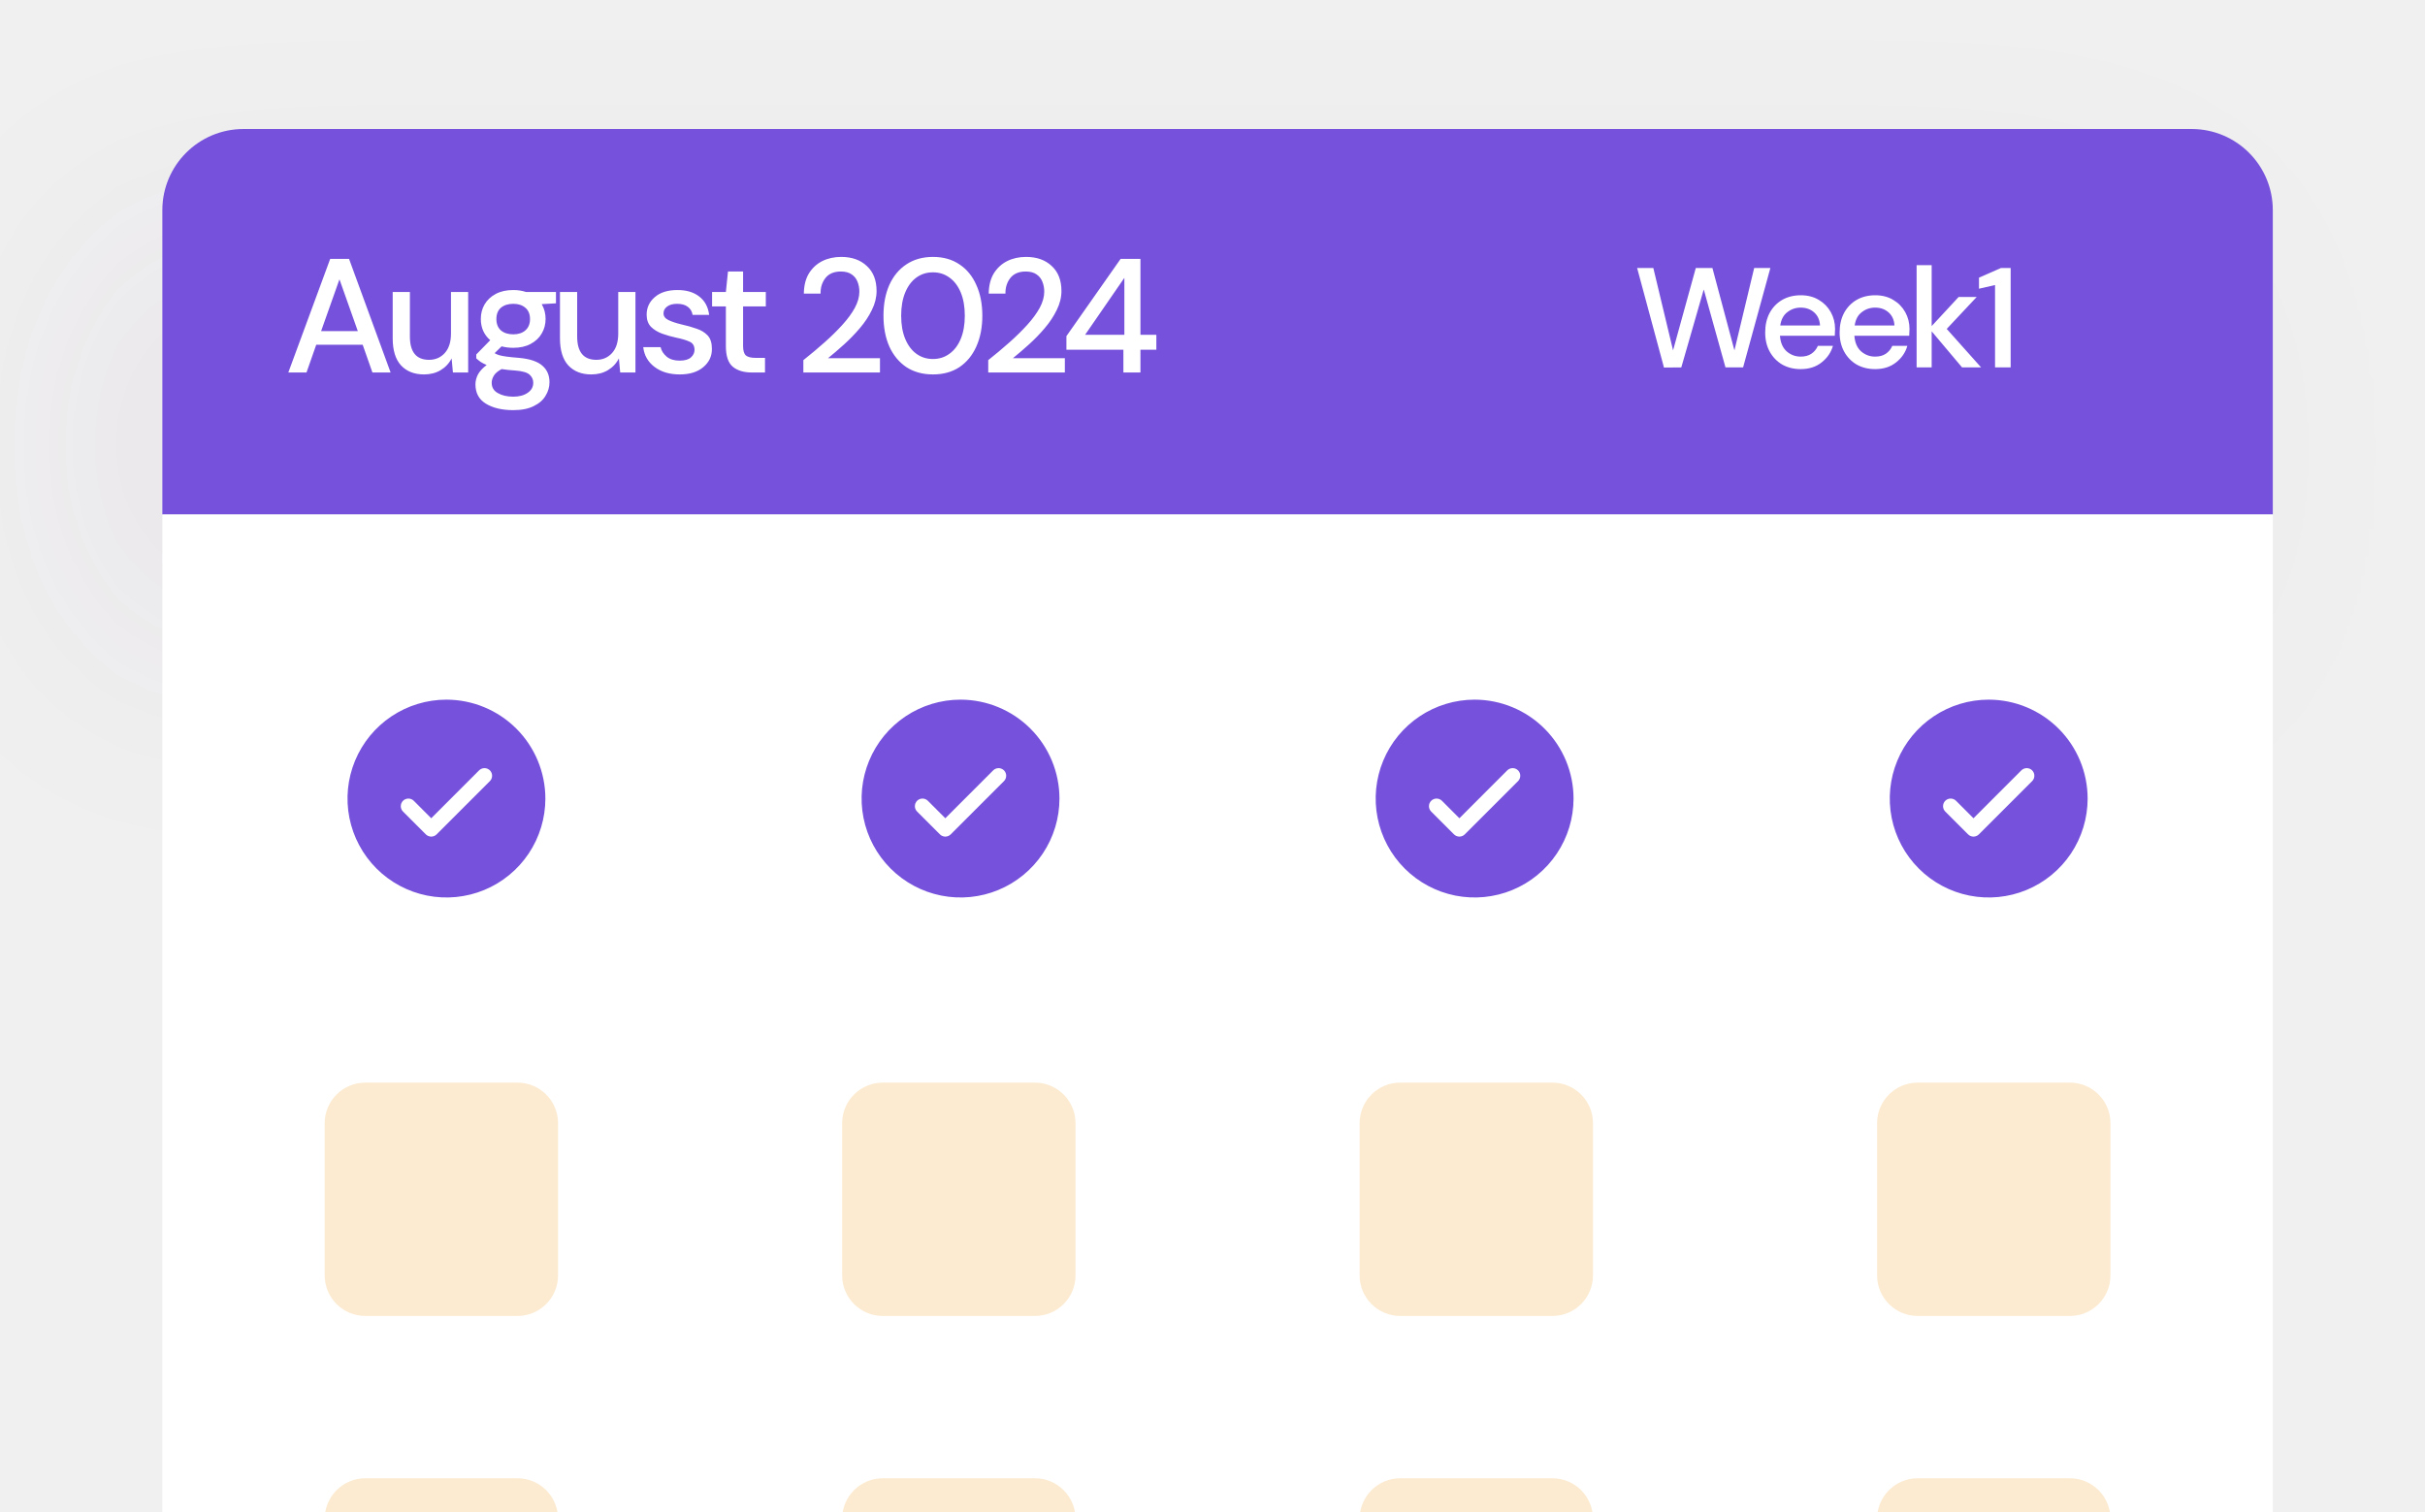
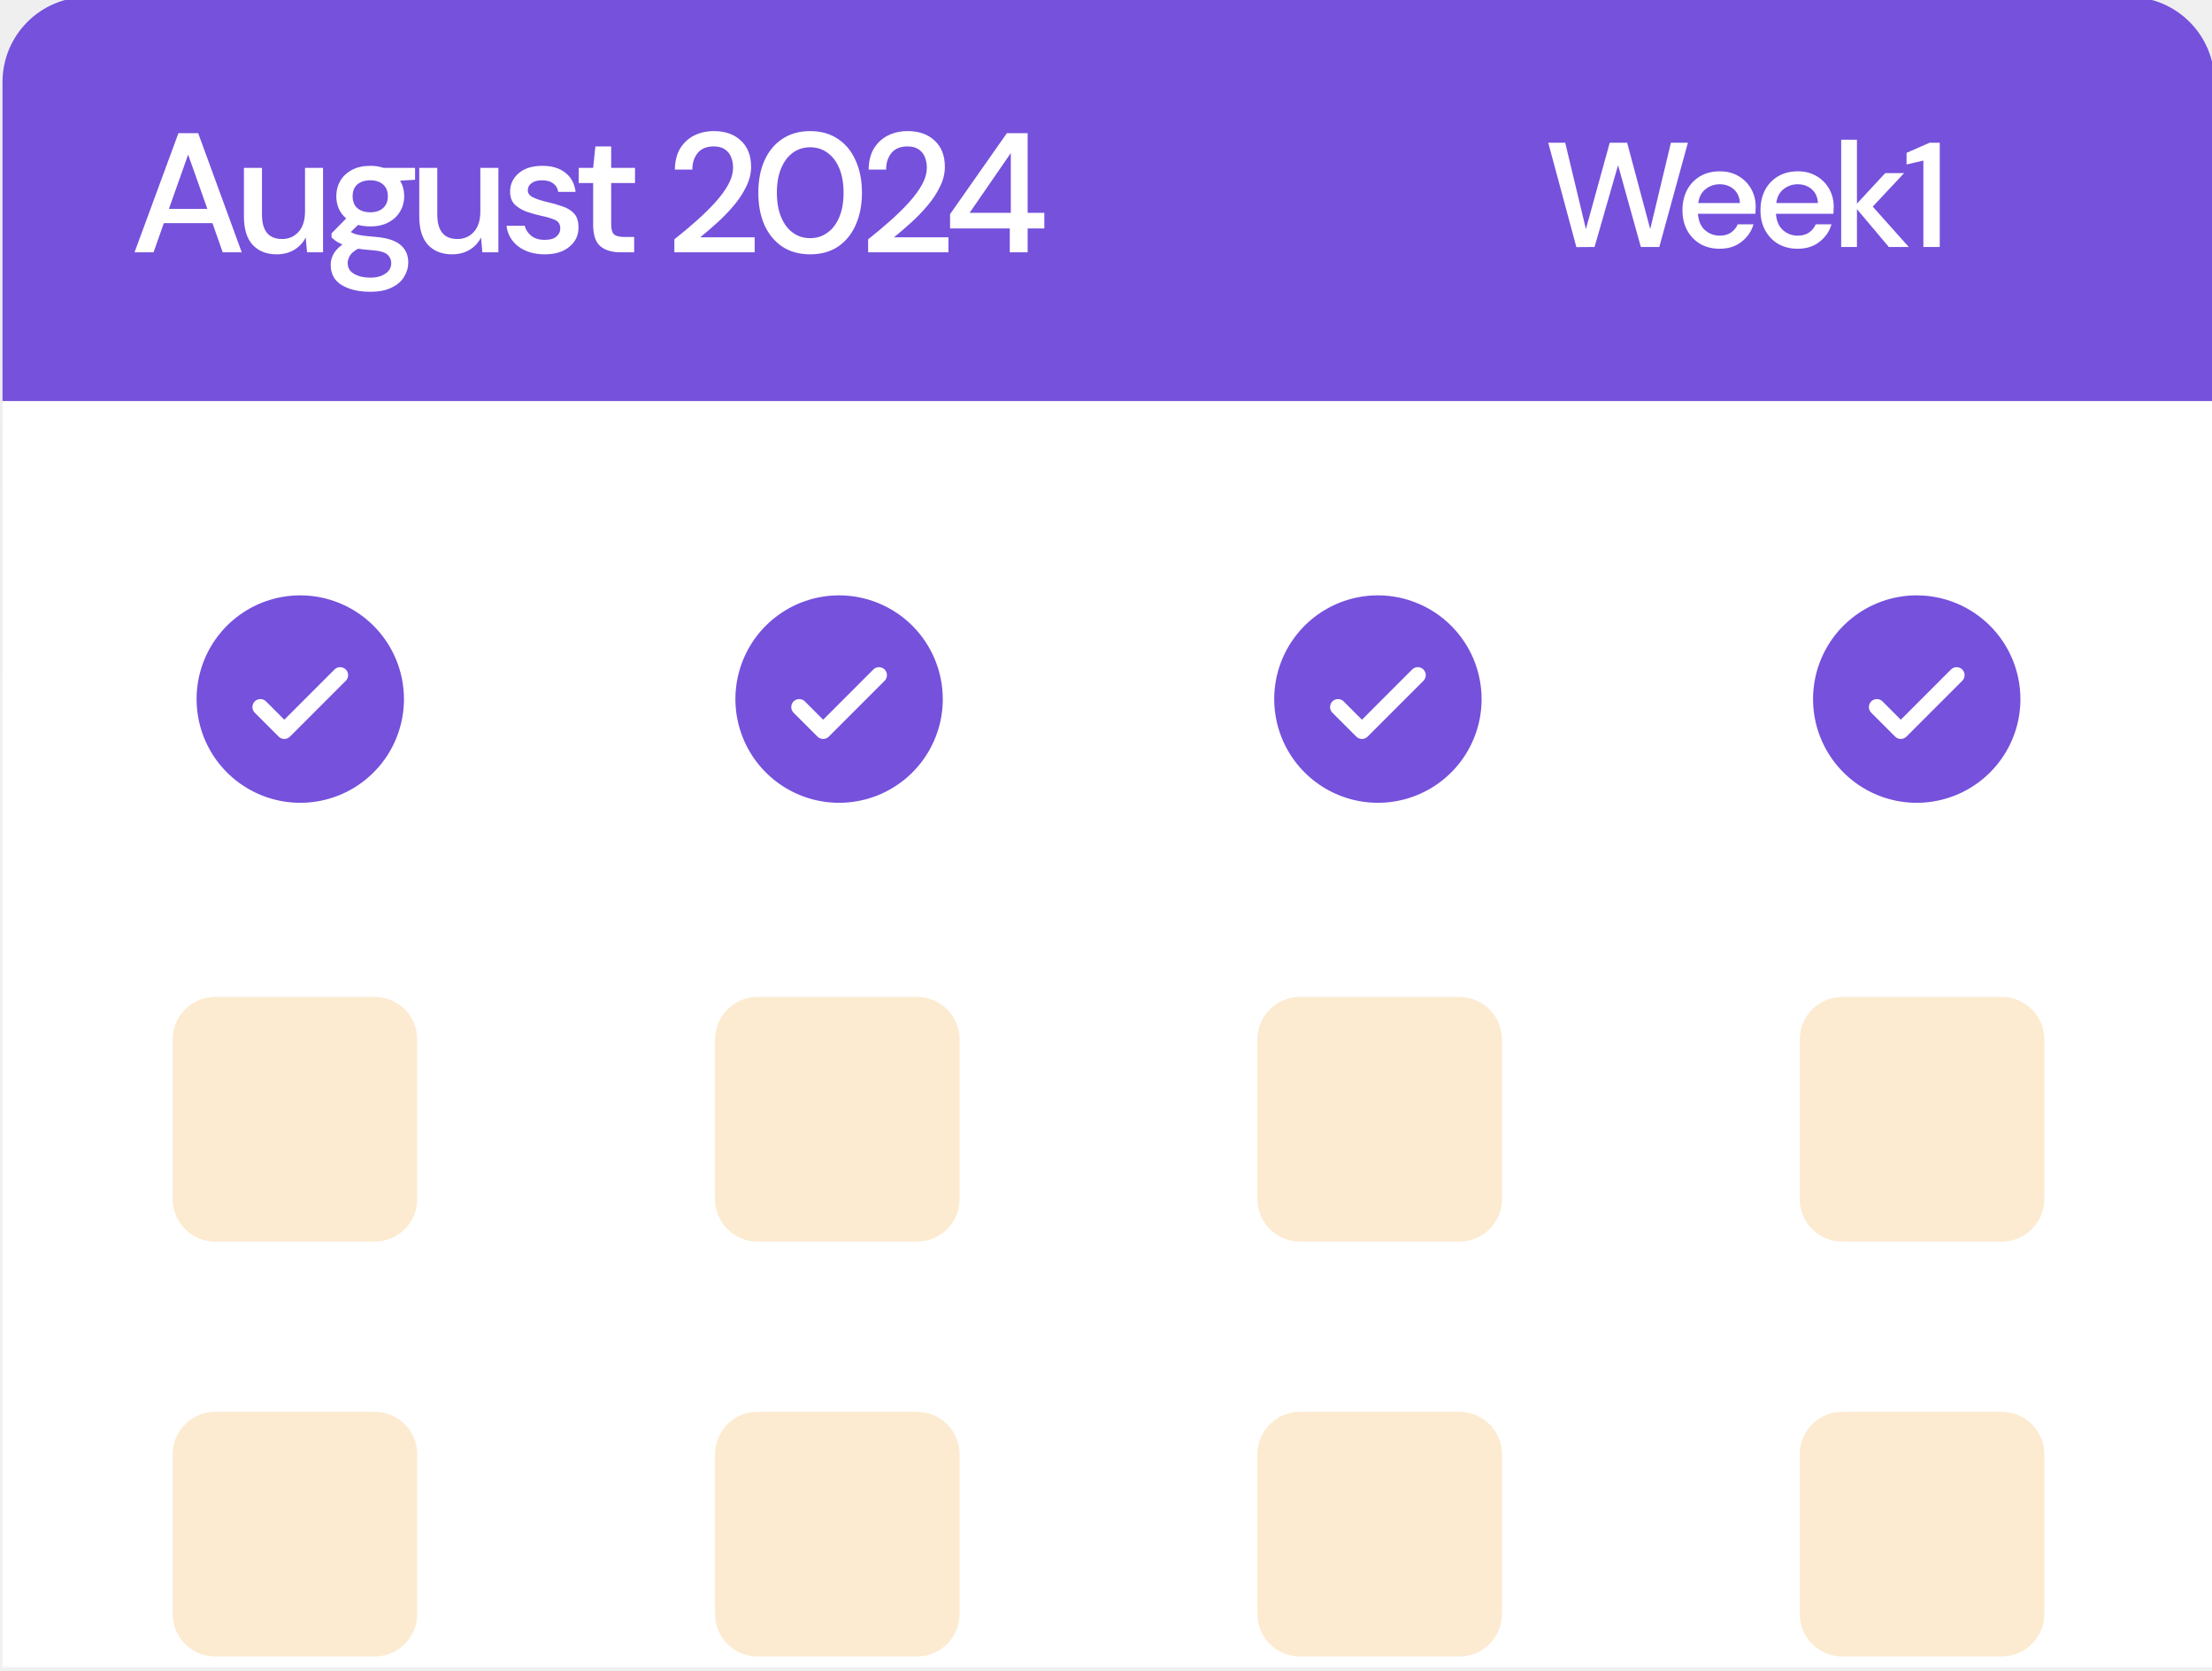
- <svg xmlns="http://www.w3.org/2000/svg" width="239" height="149" viewBox="0 0 239 149" fill="none">
-   <g filter="url(#filter0_d_2051_34)">
-     <path d="M16 20.716C16 16.298 19.582 12.716 24 12.716H216C220.418 12.716 224 16.298 224 20.716V50.716H16V20.716Z" fill="#7551DC" />
-     <path d="M28.416 36.716L32.544 25.516H34.4L38.496 36.716H36.704L35.744 33.98H31.168L30.208 36.716H28.416ZM31.648 32.636H35.264L33.456 27.532L31.648 32.636ZM41.79 36.908C40.83 36.908 40.073 36.609 39.518 36.012C38.974 35.415 38.702 34.524 38.702 33.34V28.78H40.398V33.164C40.398 34.7 41.027 35.468 42.286 35.468C42.915 35.468 43.433 35.244 43.838 34.796C44.243 34.348 44.446 33.708 44.446 32.876V28.78H46.142V36.716H44.638L44.51 35.324C44.265 35.815 43.902 36.204 43.422 36.492C42.953 36.769 42.409 36.908 41.79 36.908ZM50.587 34.284C50.172 34.284 49.788 34.236 49.435 34.14L48.748 34.812C48.865 34.887 49.009 34.951 49.179 35.004C49.35 35.057 49.59 35.105 49.9 35.148C50.209 35.191 50.63 35.233 51.163 35.276C52.219 35.372 52.982 35.628 53.452 36.044C53.921 36.449 54.156 36.993 54.156 37.676C54.156 38.145 54.028 38.588 53.772 39.004C53.526 39.431 53.137 39.772 52.603 40.028C52.081 40.295 51.409 40.428 50.587 40.428C49.478 40.428 48.577 40.215 47.883 39.788C47.201 39.372 46.859 38.737 46.859 37.884C46.859 37.553 46.945 37.223 47.115 36.892C47.297 36.572 47.58 36.268 47.964 35.98C47.739 35.884 47.542 35.783 47.371 35.676C47.212 35.559 47.068 35.441 46.94 35.324V34.94L48.316 33.532C47.697 32.999 47.388 32.3 47.388 31.436C47.388 30.913 47.51 30.439 47.755 30.012C48.011 29.575 48.38 29.228 48.859 28.972C49.34 28.716 49.916 28.588 50.587 28.588C51.035 28.588 51.452 28.652 51.836 28.78H54.795V29.9L53.388 29.98C53.644 30.417 53.772 30.903 53.772 31.436C53.772 31.969 53.644 32.449 53.388 32.876C53.142 33.303 52.779 33.644 52.3 33.9C51.83 34.156 51.26 34.284 50.587 34.284ZM50.587 32.956C51.078 32.956 51.473 32.828 51.772 32.572C52.081 32.305 52.236 31.932 52.236 31.452C52.236 30.961 52.081 30.588 51.772 30.332C51.473 30.076 51.078 29.948 50.587 29.948C50.086 29.948 49.681 30.076 49.371 30.332C49.073 30.588 48.923 30.961 48.923 31.452C48.923 31.932 49.073 32.305 49.371 32.572C49.681 32.828 50.086 32.956 50.587 32.956ZM48.459 37.724C48.459 38.183 48.662 38.524 49.068 38.748C49.473 38.983 49.98 39.1 50.587 39.1C51.174 39.1 51.649 38.972 52.011 38.716C52.374 38.471 52.556 38.14 52.556 37.724C52.556 37.415 52.433 37.148 52.188 36.924C51.942 36.711 51.478 36.577 50.795 36.524C50.283 36.492 49.83 36.444 49.435 36.38C49.062 36.583 48.806 36.801 48.667 37.036C48.529 37.271 48.459 37.5 48.459 37.724ZM58.276 36.908C57.316 36.908 56.559 36.609 56.004 36.012C55.46 35.415 55.188 34.524 55.188 33.34V28.78H56.884V33.164C56.884 34.7 57.514 35.468 58.772 35.468C59.402 35.468 59.919 35.244 60.324 34.796C60.73 34.348 60.932 33.708 60.932 32.876V28.78H62.628V36.716H61.124L60.996 35.324C60.751 35.815 60.388 36.204 59.908 36.492C59.439 36.769 58.895 36.908 58.276 36.908ZM66.994 36.908C65.991 36.908 65.164 36.663 64.514 36.172C63.863 35.681 63.49 35.031 63.394 34.22H65.106C65.191 34.583 65.394 34.897 65.714 35.164C66.034 35.42 66.455 35.548 66.978 35.548C67.49 35.548 67.863 35.441 68.098 35.228C68.332 35.015 68.45 34.769 68.45 34.492C68.45 34.087 68.284 33.815 67.954 33.676C67.634 33.527 67.186 33.393 66.61 33.276C66.162 33.18 65.714 33.052 65.266 32.892C64.828 32.732 64.46 32.508 64.162 32.22C63.874 31.921 63.73 31.521 63.73 31.02C63.73 30.327 63.996 29.751 64.53 29.292C65.063 28.823 65.81 28.588 66.77 28.588C67.655 28.588 68.37 28.801 68.914 29.228C69.468 29.655 69.794 30.257 69.89 31.036H68.258C68.204 30.695 68.044 30.428 67.778 30.236C67.522 30.044 67.175 29.948 66.738 29.948C66.311 29.948 65.98 30.039 65.746 30.22C65.511 30.391 65.394 30.615 65.394 30.892C65.394 31.169 65.554 31.388 65.874 31.548C66.204 31.708 66.636 31.852 67.17 31.98C67.703 32.097 68.194 32.236 68.642 32.396C69.1 32.545 69.468 32.769 69.746 33.068C70.023 33.367 70.162 33.804 70.162 34.38C70.172 35.105 69.89 35.708 69.314 36.188C68.748 36.668 67.975 36.908 66.994 36.908ZM74.084 36.716C73.306 36.716 72.687 36.529 72.228 36.156C71.77 35.772 71.54 35.095 71.54 34.124V30.204H70.18V28.78H71.54L71.748 26.764H73.236V28.78H75.476V30.204H73.236V34.124C73.236 34.561 73.327 34.865 73.508 35.036C73.7 35.196 74.026 35.276 74.484 35.276H75.396V36.716H74.084ZM79.176 36.716V35.5C79.902 34.924 80.595 34.343 81.256 33.756C81.918 33.169 82.504 32.593 83.016 32.028C83.539 31.452 83.95 30.892 84.248 30.348C84.547 29.793 84.696 29.26 84.696 28.748C84.696 28.407 84.638 28.087 84.52 27.788C84.403 27.479 84.211 27.233 83.944 27.052C83.678 26.86 83.32 26.764 82.872 26.764C82.2 26.764 81.694 26.977 81.352 27.404C81.022 27.831 80.862 28.343 80.872 28.94H79.224C79.235 28.151 79.4 27.489 79.72 26.956C80.051 26.423 80.488 26.017 81.032 25.74C81.587 25.463 82.211 25.324 82.904 25.324C83.96 25.324 84.803 25.623 85.432 26.22C86.072 26.807 86.392 27.628 86.392 28.684C86.392 29.313 86.238 29.937 85.928 30.556C85.63 31.175 85.235 31.772 84.744 32.348C84.264 32.913 83.747 33.447 83.192 33.948C82.638 34.449 82.11 34.903 81.608 35.308H86.728V36.716H79.176ZM91.952 36.908C90.938 36.908 90.064 36.668 89.328 36.188C88.602 35.697 88.042 35.02 87.648 34.156C87.264 33.281 87.072 32.268 87.072 31.116C87.072 29.964 87.264 28.956 87.648 28.092C88.042 27.217 88.602 26.54 89.328 26.06C90.064 25.569 90.938 25.324 91.952 25.324C92.965 25.324 93.834 25.569 94.56 26.06C95.285 26.54 95.84 27.217 96.224 28.092C96.618 28.956 96.816 29.964 96.816 31.116C96.816 32.268 96.618 33.281 96.224 34.156C95.84 35.02 95.285 35.697 94.56 36.188C93.834 36.668 92.965 36.908 91.952 36.908ZM91.952 35.388C92.56 35.388 93.098 35.217 93.568 34.876C94.048 34.535 94.421 34.044 94.688 33.404C94.954 32.764 95.088 32.001 95.088 31.116C95.088 30.231 94.954 29.468 94.688 28.828C94.421 28.188 94.048 27.697 93.568 27.356C93.098 27.015 92.56 26.844 91.952 26.844C91.333 26.844 90.789 27.015 90.32 27.356C89.85 27.697 89.482 28.188 89.216 28.828C88.949 29.468 88.816 30.231 88.816 31.116C88.816 32.001 88.949 32.764 89.216 33.404C89.482 34.044 89.85 34.535 90.32 34.876C90.789 35.217 91.333 35.388 91.952 35.388ZM97.397 36.716V35.5C98.122 34.924 98.816 34.343 99.477 33.756C100.138 33.169 100.725 32.593 101.237 32.028C101.76 31.452 102.17 30.892 102.469 30.348C102.768 29.793 102.917 29.26 102.917 28.748C102.917 28.407 102.858 28.087 102.741 27.788C102.624 27.479 102.432 27.233 102.165 27.052C101.898 26.86 101.541 26.764 101.093 26.764C100.421 26.764 99.914 26.977 99.573 27.404C99.242 27.831 99.082 28.343 99.093 28.94H97.445C97.456 28.151 97.621 27.489 97.941 26.956C98.272 26.423 98.709 26.017 99.253 25.74C99.808 25.463 100.432 25.324 101.125 25.324C102.181 25.324 103.024 25.623 103.653 26.22C104.293 26.807 104.613 27.628 104.613 28.684C104.613 29.313 104.458 29.937 104.149 30.556C103.85 31.175 103.456 31.772 102.965 32.348C102.485 32.913 101.968 33.447 101.413 33.948C100.858 34.449 100.33 34.903 99.829 35.308H104.949V36.716H97.397ZM110.718 36.716V34.476H105.102V33.132L110.446 25.516H112.398V33.004H113.966V34.476H112.398V36.716H110.718ZM106.942 33.004H110.814V27.388L106.942 33.004Z" fill="white" />
-     <path d="M163.996 36.23L161.35 26.416H162.946L164.892 34.536L167.132 26.416H168.77L170.94 34.536L172.886 26.416H174.482L171.794 36.216H170.058L167.916 28.53L165.704 36.216L163.996 36.23ZM177.471 36.384C176.79 36.384 176.183 36.235 175.651 35.936C175.128 35.628 174.718 35.203 174.419 34.662C174.12 34.121 173.971 33.491 173.971 32.772C173.971 32.044 174.116 31.405 174.405 30.854C174.704 30.303 175.114 29.874 175.637 29.566C176.169 29.258 176.785 29.104 177.485 29.104C178.166 29.104 178.759 29.258 179.263 29.566C179.767 29.865 180.159 30.266 180.439 30.77C180.719 31.274 180.859 31.829 180.859 32.436C180.859 32.529 180.854 32.632 180.845 32.744C180.845 32.847 180.84 32.963 180.831 33.094H175.427C175.474 33.766 175.693 34.279 176.085 34.634C176.486 34.979 176.948 35.152 177.471 35.152C177.891 35.152 178.241 35.059 178.521 34.872C178.81 34.676 179.025 34.415 179.165 34.088H180.649C180.462 34.741 180.089 35.287 179.529 35.726C178.978 36.165 178.292 36.384 177.471 36.384ZM177.471 30.322C176.976 30.322 176.538 30.471 176.155 30.77C175.772 31.059 175.539 31.498 175.455 32.086H179.375C179.347 31.545 179.156 31.115 178.801 30.798C178.446 30.481 178.003 30.322 177.471 30.322ZM184.807 36.384C184.125 36.384 183.519 36.235 182.987 35.936C182.464 35.628 182.053 35.203 181.755 34.662C181.456 34.121 181.307 33.491 181.307 32.772C181.307 32.044 181.451 31.405 181.741 30.854C182.039 30.303 182.45 29.874 182.973 29.566C183.505 29.258 184.121 29.104 184.821 29.104C185.502 29.104 186.095 29.258 186.599 29.566C187.103 29.865 187.495 30.266 187.775 30.77C188.055 31.274 188.195 31.829 188.195 32.436C188.195 32.529 188.19 32.632 188.181 32.744C188.181 32.847 188.176 32.963 188.167 33.094H182.763C182.809 33.766 183.029 34.279 183.421 34.634C183.822 34.979 184.284 35.152 184.807 35.152C185.227 35.152 185.577 35.059 185.857 34.872C186.146 34.676 186.361 34.415 186.501 34.088H187.985C187.798 34.741 187.425 35.287 186.865 35.726C186.314 36.165 185.628 36.384 184.807 36.384ZM184.807 30.322C184.312 30.322 183.873 30.471 183.491 30.77C183.108 31.059 182.875 31.498 182.791 32.086H186.711C186.683 31.545 186.491 31.115 186.137 30.798C185.782 30.481 185.339 30.322 184.807 30.322ZM188.895 36.216V26.136H190.379V32.142L193.039 29.272H194.817L191.863 32.422L195.251 36.216H193.375L190.379 32.66V36.216H188.895ZM196.624 36.216V28.096L195.042 28.46V27.368L197.212 26.416H198.164V36.216H196.624Z" fill="white" />
+ <svg xmlns="http://www.w3.org/2000/svg" width="208" height="157" viewBox="0 0 208 157" fill="none">
+   <g clip-path="url(#clip0_2063_54)">
+     <g filter="url(#filter0_d_2063_54)">
+       <path d="M0.235 7.716C0.235 3.298 3.817 -0.284 8.235 -0.284H200.235C204.653 -0.284 208.235 3.298 208.235 7.716V37.716H0.235V7.716Z" fill="#7551DC" />
+       <path d="M12.651 23.716L16.779 12.516H18.635L22.731 23.716H20.939L19.979 20.98H15.403L14.443 23.716H12.651ZM15.883 19.636H19.499L17.691 14.532L15.883 19.636ZM26.025 23.908C25.065 23.908 24.308 23.609 23.753 23.012C23.209 22.415 22.937 21.524 22.937 20.34V15.78H24.633V20.164C24.633 21.7 25.263 22.468 26.521 22.468C27.151 22.468 27.668 22.244 28.073 21.796C28.479 21.348 28.681 20.708 28.681 19.876V15.78H30.377V23.716H28.873L28.745 22.324C28.5 22.815 28.137 23.204 27.657 23.492C27.188 23.769 26.644 23.908 26.025 23.908ZM34.823 21.284C34.407 21.284 34.023 21.236 33.671 21.14L32.983 21.812C33.1 21.887 33.244 21.951 33.415 22.004C33.586 22.057 33.826 22.105 34.135 22.148C34.444 22.191 34.866 22.233 35.399 22.276C36.455 22.372 37.218 22.628 37.687 23.044C38.156 23.449 38.391 23.993 38.391 24.676C38.391 25.145 38.263 25.588 38.007 26.004C37.762 26.431 37.372 26.772 36.839 27.028C36.316 27.295 35.644 27.428 34.823 27.428C33.714 27.428 32.812 27.215 32.119 26.788C31.436 26.372 31.095 25.737 31.095 24.884C31.095 24.553 31.18 24.223 31.351 23.892C31.532 23.572 31.815 23.268 32.199 22.98C31.975 22.884 31.778 22.783 31.607 22.676C31.447 22.559 31.303 22.441 31.175 22.324V21.94L32.551 20.532C31.932 19.999 31.623 19.3 31.623 18.436C31.623 17.913 31.746 17.439 31.991 17.012C32.247 16.575 32.615 16.228 33.095 15.972C33.575 15.716 34.151 15.588 34.823 15.588C35.271 15.588 35.687 15.652 36.071 15.78H39.031V16.9L37.623 16.98C37.879 17.417 38.007 17.903 38.007 18.436C38.007 18.969 37.879 19.449 37.623 19.876C37.378 20.303 37.015 20.644 36.535 20.9C36.066 21.156 35.495 21.284 34.823 21.284ZM34.823 19.956C35.314 19.956 35.708 19.828 36.007 19.572C36.316 19.305 36.471 18.932 36.471 18.452C36.471 17.961 36.316 17.588 36.007 17.332C35.708 17.076 35.314 16.948 34.823 16.948C34.322 16.948 33.916 17.076 33.607 17.332C33.308 17.588 33.159 17.961 33.159 18.452C33.159 18.932 33.308 19.305 33.607 19.572C33.916 19.828 34.322 19.956 34.823 19.956ZM32.695 24.724C32.695 25.183 32.898 25.524 33.303 25.748C33.708 25.983 34.215 26.1 34.823 26.1C35.41 26.1 35.884 25.972 36.247 25.716C36.61 25.471 36.791 25.14 36.791 24.724C36.791 24.415 36.668 24.148 36.423 23.924C36.178 23.711 35.714 23.577 35.031 23.524C34.519 23.492 34.066 23.444 33.671 23.38C33.298 23.583 33.042 23.801 32.903 24.036C32.764 24.271 32.695 24.5 32.695 24.724ZM42.512 23.908C41.552 23.908 40.794 23.609 40.24 23.012C39.696 22.415 39.424 21.524 39.424 20.34V15.78H41.12V20.164C41.12 21.7 41.749 22.468 43.008 22.468C43.637 22.468 44.154 22.244 44.56 21.796C44.965 21.348 45.168 20.708 45.168 19.876V15.78H46.864V23.716H45.36L45.232 22.324C44.986 22.815 44.624 23.204 44.144 23.492C43.674 23.769 43.13 23.908 42.512 23.908ZM51.229 23.908C50.227 23.908 49.4 23.663 48.749 23.172C48.099 22.681 47.725 22.031 47.629 21.22H49.341C49.426 21.583 49.629 21.897 49.949 22.164C50.269 22.42 50.691 22.548 51.213 22.548C51.725 22.548 52.099 22.441 52.333 22.228C52.568 22.015 52.685 21.769 52.685 21.492C52.685 21.087 52.52 20.815 52.189 20.676C51.869 20.527 51.421 20.393 50.845 20.276C50.397 20.18 49.949 20.052 49.501 19.892C49.064 19.732 48.696 19.508 48.397 19.22C48.109 18.921 47.965 18.521 47.965 18.02C47.965 17.327 48.232 16.751 48.765 16.292C49.298 15.823 50.045 15.588 51.005 15.588C51.891 15.588 52.605 15.801 53.149 16.228C53.704 16.655 54.029 17.257 54.125 18.036H52.493C52.44 17.695 52.28 17.428 52.013 17.236C51.757 17.044 51.41 16.948 50.973 16.948C50.547 16.948 50.216 17.039 49.981 17.22C49.746 17.391 49.629 17.615 49.629 17.892C49.629 18.169 49.789 18.388 50.109 18.548C50.44 18.708 50.872 18.852 51.405 18.98C51.938 19.097 52.429 19.236 52.877 19.396C53.336 19.545 53.704 19.769 53.981 20.068C54.258 20.367 54.397 20.804 54.397 21.38C54.408 22.105 54.125 22.708 53.549 23.188C52.984 23.668 52.211 23.908 51.229 23.908ZM58.32 23.716C57.541 23.716 56.922 23.529 56.464 23.156C56.005 22.772 55.776 22.095 55.776 21.124V17.204H54.416V15.78H55.776L55.984 13.764H57.472V15.78H59.712V17.204H57.472V21.124C57.472 21.561 57.562 21.865 57.744 22.036C57.936 22.196 58.261 22.276 58.72 22.276H59.632V23.716H58.32ZM63.412 23.716V22.5C64.137 21.924 64.83 21.343 65.491 20.756C66.153 20.169 66.739 19.593 67.251 19.028C67.774 18.452 68.185 17.892 68.483 17.348C68.782 16.793 68.931 16.26 68.931 15.748C68.931 15.407 68.873 15.087 68.755 14.788C68.638 14.479 68.446 14.233 68.179 14.052C67.913 13.86 67.555 13.764 67.107 13.764C66.435 13.764 65.929 13.977 65.587 14.404C65.257 14.831 65.097 15.343 65.108 15.94H63.46C63.47 15.151 63.636 14.489 63.956 13.956C64.286 13.423 64.724 13.017 65.267 12.74C65.822 12.463 66.446 12.324 67.139 12.324C68.195 12.324 69.038 12.623 69.667 13.22C70.307 13.807 70.627 14.628 70.627 15.684C70.627 16.313 70.473 16.937 70.163 17.556C69.865 18.175 69.47 18.772 68.979 19.348C68.499 19.913 67.982 20.447 67.427 20.948C66.873 21.449 66.345 21.903 65.843 22.308H70.963V23.716H63.412ZM76.187 23.908C75.173 23.908 74.299 23.668 73.563 23.188C72.837 22.697 72.277 22.02 71.883 21.156C71.499 20.281 71.307 19.268 71.307 18.116C71.307 16.964 71.499 15.956 71.883 15.092C72.277 14.217 72.837 13.54 73.563 13.06C74.299 12.569 75.173 12.324 76.187 12.324C77.2 12.324 78.069 12.569 78.795 13.06C79.52 13.54 80.075 14.217 80.459 15.092C80.853 15.956 81.051 16.964 81.051 18.116C81.051 19.268 80.853 20.281 80.459 21.156C80.075 22.02 79.52 22.697 78.795 23.188C78.069 23.668 77.2 23.908 76.187 23.908ZM76.187 22.388C76.795 22.388 77.333 22.217 77.803 21.876C78.283 21.535 78.656 21.044 78.923 20.404C79.189 19.764 79.323 19.001 79.323 18.116C79.323 17.231 79.189 16.468 78.923 15.828C78.656 15.188 78.283 14.697 77.803 14.356C77.333 14.015 76.795 13.844 76.187 13.844C75.568 13.844 75.024 14.015 74.555 14.356C74.085 14.697 73.717 15.188 73.451 15.828C73.184 16.468 73.051 17.231 73.051 18.116C73.051 19.001 73.184 19.764 73.451 20.404C73.717 21.044 74.085 21.535 74.555 21.876C75.024 22.217 75.568 22.388 76.187 22.388ZM81.632 23.716V22.5C82.357 21.924 83.051 21.343 83.712 20.756C84.373 20.169 84.96 19.593 85.472 19.028C85.995 18.452 86.405 17.892 86.704 17.348C87.003 16.793 87.152 16.26 87.152 15.748C87.152 15.407 87.093 15.087 86.976 14.788C86.859 14.479 86.667 14.233 86.4 14.052C86.133 13.86 85.776 13.764 85.328 13.764C84.656 13.764 84.149 13.977 83.808 14.404C83.477 14.831 83.317 15.343 83.328 15.94H81.68C81.691 15.151 81.856 14.489 82.176 13.956C82.507 13.423 82.944 13.017 83.488 12.74C84.043 12.463 84.667 12.324 85.36 12.324C86.416 12.324 87.259 12.623 87.888 13.22C88.528 13.807 88.848 14.628 88.848 15.684C88.848 16.313 88.693 16.937 88.384 17.556C88.085 18.175 87.691 18.772 87.2 19.348C86.72 19.913 86.203 20.447 85.648 20.948C85.093 21.449 84.565 21.903 84.064 22.308H89.184V23.716H81.632ZM94.953 23.716V21.476H89.337V20.132L94.681 12.516H96.633V20.004H98.201V21.476H96.633V23.716H94.953ZM91.177 20.004H95.049V14.388L91.177 20.004Z" fill="white" />
+       <path d="M148.231 23.23L145.585 13.416H147.181L149.127 21.536L151.367 13.416H153.005L155.175 21.536L157.121 13.416H158.717L156.029 23.216H154.293L152.151 15.53L149.939 23.216L148.231 23.23ZM161.706 23.384C161.025 23.384 160.418 23.235 159.886 22.936C159.363 22.628 158.953 22.203 158.654 21.662C158.355 21.121 158.206 20.491 158.206 19.772C158.206 19.044 158.351 18.405 158.64 17.854C158.939 17.303 159.349 16.874 159.872 16.566C160.404 16.258 161.02 16.104 161.72 16.104C162.401 16.104 162.994 16.258 163.498 16.566C164.002 16.865 164.394 17.266 164.674 17.77C164.954 18.274 165.094 18.829 165.094 19.436C165.094 19.529 165.089 19.632 165.08 19.744C165.08 19.847 165.075 19.963 165.066 20.094H159.662C159.709 20.766 159.928 21.279 160.32 21.634C160.721 21.979 161.183 22.152 161.706 22.152C162.126 22.152 162.476 22.059 162.756 21.872C163.045 21.676 163.26 21.415 163.4 21.088H164.884C164.697 21.741 164.324 22.287 163.764 22.726C163.213 23.165 162.527 23.384 161.706 23.384ZM161.706 17.322C161.211 17.322 160.773 17.471 160.39 17.77C160.007 18.059 159.774 18.498 159.69 19.086H163.61C163.582 18.545 163.391 18.115 163.036 17.798C162.681 17.481 162.238 17.322 161.706 17.322ZM169.042 23.384C168.36 23.384 167.754 23.235 167.222 22.936C166.699 22.628 166.288 22.203 165.99 21.662C165.691 21.121 165.542 20.491 165.542 19.772C165.542 19.044 165.686 18.405 165.976 17.854C166.274 17.303 166.685 16.874 167.208 16.566C167.74 16.258 168.356 16.104 169.056 16.104C169.737 16.104 170.33 16.258 170.834 16.566C171.338 16.865 171.73 17.266 172.01 17.77C172.29 18.274 172.43 18.829 172.43 19.436C172.43 19.529 172.425 19.632 172.416 19.744C172.416 19.847 172.411 19.963 172.402 20.094H166.998C167.044 20.766 167.264 21.279 167.656 21.634C168.057 21.979 168.519 22.152 169.042 22.152C169.462 22.152 169.812 22.059 170.092 21.872C170.381 21.676 170.596 21.415 170.736 21.088H172.22C172.033 21.741 171.66 22.287 171.1 22.726C170.549 23.165 169.863 23.384 169.042 23.384ZM169.042 17.322C168.547 17.322 168.108 17.471 167.726 17.77C167.343 18.059 167.11 18.498 167.026 19.086H170.946C170.918 18.545 170.726 18.115 170.372 17.798C170.017 17.481 169.574 17.322 169.042 17.322ZM173.13 23.216V13.136H174.614V19.142L177.274 16.272H179.052L176.098 19.422L179.486 23.216H177.61L174.614 19.66V23.216H173.13ZM180.859 23.216V15.096L179.277 15.46V14.368L181.447 13.416H182.399V23.216H180.859Z" fill="white" />
+     </g>
+     <path d="M208.235 37.716H0.235V156.716H208.235V37.716Z" fill="white" />
+     <path d="M28.235 55.966C26.307 55.966 24.422 56.538 22.819 57.609C21.215 58.68 19.965 60.203 19.228 61.985C18.49 63.766 18.297 65.727 18.673 67.618C19.049 69.509 19.978 71.247 21.341 72.61C22.705 73.974 24.442 74.902 26.333 75.279C28.225 75.655 30.185 75.462 31.967 74.724C33.748 73.986 35.271 72.736 36.342 71.133C37.414 69.529 37.985 67.644 37.985 65.716C37.983 63.131 36.955 60.653 35.127 58.825C33.299 56.997 30.82 55.969 28.235 55.966ZM32.516 63.996L27.266 69.246C27.196 69.316 27.114 69.372 27.023 69.409C26.932 69.447 26.834 69.466 26.735 69.466C26.637 69.466 26.539 69.447 26.448 69.409C26.357 69.372 26.274 69.316 26.205 69.246L23.955 66.996C23.814 66.856 23.735 66.665 23.735 66.466C23.735 66.267 23.814 66.076 23.955 65.935C24.096 65.794 24.286 65.716 24.485 65.716C24.684 65.716 24.875 65.794 25.016 65.935L26.735 67.656L31.455 62.935C31.524 62.866 31.607 62.81 31.698 62.773C31.789 62.735 31.887 62.715 31.985 62.715C32.084 62.715 32.181 62.735 32.273 62.773C32.364 62.81 32.446 62.866 32.516 62.935C32.586 63.005 32.641 63.088 32.679 63.179C32.716 63.27 32.736 63.367 32.736 63.466C32.736 63.564 32.716 63.662 32.679 63.753C32.641 63.844 32.586 63.927 32.516 63.996Z" fill="#7551DC" />
+     <path d="M78.903 55.966C76.975 55.966 75.09 56.538 73.486 57.609C71.883 58.68 70.633 60.203 69.895 61.985C69.157 63.766 68.964 65.727 69.34 67.618C69.717 69.509 70.645 71.247 72.009 72.61C73.372 73.974 75.11 74.902 77.001 75.279C78.892 75.655 80.853 75.462 82.634 74.724C84.416 73.986 85.938 72.736 87.01 71.133C88.081 69.529 88.653 67.644 88.653 65.716C88.65 63.131 87.622 60.653 85.794 58.825C83.966 56.997 81.488 55.969 78.903 55.966ZM83.184 63.996L77.934 69.246C77.864 69.316 77.781 69.372 77.69 69.409C77.599 69.447 77.502 69.466 77.403 69.466C77.304 69.466 77.207 69.447 77.116 69.409C77.025 69.372 76.942 69.316 76.872 69.246L74.622 66.996C74.482 66.856 74.403 66.665 74.403 66.466C74.403 66.267 74.482 66.076 74.622 65.935C74.763 65.794 74.954 65.716 75.153 65.716C75.352 65.716 75.543 65.794 75.684 65.935L77.403 67.656L82.122 62.935C82.192 62.866 82.275 62.81 82.366 62.773C82.457 62.735 82.554 62.715 82.653 62.715C82.752 62.715 82.849 62.735 82.94 62.773C83.031 62.81 83.114 62.866 83.184 62.935C83.253 63.005 83.309 63.088 83.346 63.179C83.384 63.27 83.403 63.367 83.403 63.466C83.403 63.564 83.384 63.662 83.346 63.753C83.309 63.844 83.253 63.927 83.184 63.996Z" fill="#7551DC" />
+     <path d="M129.569 55.966C127.641 55.966 125.756 56.538 124.152 57.609C122.549 58.68 121.299 60.203 120.561 61.985C119.823 63.766 119.63 65.727 120.006 67.618C120.383 69.509 121.311 71.247 122.675 72.61C124.038 73.974 125.776 74.902 127.667 75.279C129.558 75.655 131.519 75.462 133.3 74.724C135.082 73.986 136.604 72.736 137.676 71.133C138.747 69.529 139.319 67.644 139.319 65.716C139.316 63.131 138.288 60.653 136.46 58.825C134.632 56.997 132.154 55.969 129.569 55.966ZM133.85 63.996L128.6 69.246C128.53 69.316 128.447 69.372 128.356 69.409C128.265 69.447 128.168 69.466 128.069 69.466C127.97 69.466 127.873 69.447 127.782 69.409C127.691 69.372 127.608 69.316 127.538 69.246L125.288 66.996C125.148 66.856 125.069 66.665 125.069 66.466C125.069 66.267 125.148 66.076 125.288 65.935C125.429 65.794 125.62 65.716 125.819 65.716C126.018 65.716 126.209 65.794 126.35 65.935L128.069 67.656L132.788 62.935C132.858 62.866 132.941 62.81 133.032 62.773C133.123 62.735 133.22 62.715 133.319 62.715C133.418 62.715 133.515 62.735 133.606 62.773C133.697 62.81 133.78 62.866 133.85 62.935C133.919 63.005 133.975 63.088 134.012 63.179C134.05 63.27 134.069 63.367 134.069 63.466C134.069 63.564 134.05 63.662 134.012 63.753C133.975 63.844 133.919 63.927 133.85 63.996Z" fill="#7551DC" />
+     <path d="M180.236 55.966C178.308 55.966 176.423 56.538 174.819 57.609C173.216 58.68 171.966 60.203 171.228 61.985C170.49 63.766 170.297 65.727 170.673 67.618C171.05 69.509 171.978 71.247 173.342 72.61C174.705 73.974 176.443 74.902 178.334 75.279C180.225 75.655 182.186 75.462 183.967 74.724C185.749 73.986 187.271 72.736 188.343 71.133C189.414 69.529 189.986 67.644 189.986 65.716C189.983 63.131 188.955 60.653 187.127 58.825C185.299 56.997 182.821 55.969 180.236 55.966ZM184.517 63.996L179.267 69.246C179.197 69.316 179.114 69.372 179.023 69.409C178.932 69.447 178.835 69.466 178.736 69.466C178.637 69.466 178.54 69.447 178.449 69.409C178.358 69.372 178.275 69.316 178.205 69.246L175.955 66.996C175.815 66.856 175.736 66.665 175.736 66.466C175.736 66.267 175.815 66.076 175.955 65.935C176.096 65.794 176.287 65.716 176.486 65.716C176.685 65.716 176.876 65.794 177.017 65.935L178.736 67.656L183.455 62.935C183.525 62.866 183.608 62.81 183.699 62.773C183.79 62.735 183.887 62.715 183.986 62.715C184.085 62.715 184.182 62.735 184.273 62.773C184.364 62.81 184.447 62.866 184.517 62.935C184.586 63.005 184.642 63.088 184.679 63.179C184.717 63.27 184.736 63.367 184.736 63.466C184.736 63.564 184.717 63.662 184.679 63.753C184.642 63.844 184.586 63.927 184.517 63.996Z" fill="#7551DC" />
+     <path d="M35.235 93.716H20.235C18.026 93.716 16.235 95.507 16.235 97.716V112.716C16.235 114.925 18.026 116.716 20.235 116.716H35.235C37.444 116.716 39.235 114.925 39.235 112.716V97.716C39.235 95.507 37.444 93.716 35.235 93.716Z" fill="#FCEBD1" />
+     <path d="M86.235 93.716H71.235C69.026 93.716 67.235 95.507 67.235 97.716V112.716C67.235 114.925 69.026 116.716 71.235 116.716H86.235C88.444 116.716 90.235 114.925 90.235 112.716V97.716C90.235 95.507 88.444 93.716 86.235 93.716Z" fill="#FCEBD1" />
+     <path d="M137.235 93.716H122.235C120.026 93.716 118.235 95.507 118.235 97.716V112.716C118.235 114.925 120.026 116.716 122.235 116.716H137.235C139.444 116.716 141.235 114.925 141.235 112.716V97.716C141.235 95.507 139.444 93.716 137.235 93.716Z" fill="#FCEBD1" />
+     <path d="M188.235 93.716H173.235C171.026 93.716 169.235 95.507 169.235 97.716V112.716C169.235 114.925 171.026 116.716 173.235 116.716H188.235C190.444 116.716 192.235 114.925 192.235 112.716V97.716C192.235 95.507 190.444 93.716 188.235 93.716Z" fill="#FCEBD1" />
+     <path d="M35.235 132.716H20.235C18.026 132.716 16.235 134.507 16.235 136.716V151.716C16.235 153.925 18.026 155.716 20.235 155.716H35.235C37.444 155.716 39.235 153.925 39.235 151.716V136.716C39.235 134.507 37.444 132.716 35.235 132.716Z" fill="#FCEBD1" />
+     <path d="M86.235 132.716H71.235C69.026 132.716 67.235 134.507 67.235 136.716V151.716C67.235 153.925 69.026 155.716 71.235 155.716H86.235C88.444 155.716 90.235 153.925 90.235 151.716V136.716C90.235 134.507 88.444 132.716 86.235 132.716Z" fill="#FCEBD1" />
+     <path d="M137.235 132.716H122.235C120.026 132.716 118.235 134.507 118.235 136.716V151.716C118.235 153.925 120.026 155.716 122.235 155.716H137.235C139.444 155.716 141.235 153.925 141.235 151.716V136.716C141.235 134.507 139.444 132.716 137.235 132.716Z" fill="#FCEBD1" />
+     <path d="M188.235 132.716H173.235C171.026 132.716 169.235 134.507 169.235 136.716V151.716C169.235 153.925 171.026 155.716 173.235 155.716H188.235C190.444 155.716 192.235 153.925 192.235 151.716V136.716C192.235 134.507 190.444 132.716 188.235 132.716Z" fill="#FCEBD1" />
  </g>
-   <path d="M224 50.716H16V169.716H224V50.716Z" fill="white" />
-   <path d="M44 68.966C42.072 68.966 40.187 69.538 38.583 70.609C36.98 71.68 35.73 73.203 34.992 74.985C34.254 76.766 34.061 78.727 34.437 80.618C34.814 82.509 35.742 84.247 37.106 85.61C38.469 86.974 40.207 87.902 42.098 88.279C43.989 88.655 45.95 88.462 47.731 87.724C49.513 86.986 51.035 85.736 52.107 84.133C53.178 82.529 53.75 80.644 53.75 78.716C53.747 76.131 52.719 73.653 50.891 71.825C49.063 69.997 46.585 68.969 44 68.966ZM48.281 76.996L43.031 82.246C42.961 82.316 42.878 82.372 42.787 82.409C42.696 82.447 42.599 82.466 42.5 82.466C42.401 82.466 42.304 82.447 42.213 82.409C42.122 82.372 42.039 82.316 41.969 82.246L39.719 79.996C39.579 79.856 39.5 79.665 39.5 79.466C39.5 79.267 39.579 79.076 39.719 78.935C39.86 78.794 40.051 78.716 40.25 78.716C40.449 78.716 40.64 78.794 40.781 78.935L42.5 80.656L47.219 75.935C47.289 75.866 47.372 75.81 47.463 75.773C47.554 75.735 47.651 75.716 47.75 75.716C47.849 75.716 47.946 75.735 48.037 75.773C48.128 75.81 48.211 75.866 48.281 75.935C48.35 76.005 48.406 76.088 48.443 76.179C48.481 76.27 48.5 76.367 48.5 76.466C48.5 76.564 48.481 76.662 48.443 76.753C48.406 76.844 48.35 76.927 48.281 76.996Z" fill="#7551DC" />
-   <path d="M94.667 68.966C92.739 68.966 90.854 69.538 89.25 70.609C87.647 71.68 86.397 73.203 85.659 74.985C84.921 76.766 84.728 78.727 85.104 80.618C85.481 82.509 86.409 84.247 87.773 85.61C89.136 86.974 90.874 87.902 92.765 88.279C94.656 88.655 96.617 88.462 98.398 87.724C100.18 86.986 101.702 85.736 102.774 84.133C103.845 82.529 104.417 80.644 104.417 78.716C104.414 76.131 103.386 73.653 101.558 71.825C99.73 69.997 97.252 68.969 94.667 68.966ZM98.948 76.996L93.698 82.246C93.628 82.316 93.545 82.372 93.454 82.409C93.363 82.447 93.266 82.466 93.167 82.466C93.068 82.466 92.971 82.447 92.88 82.409C92.789 82.372 92.706 82.316 92.636 82.246L90.386 79.996C90.246 79.856 90.167 79.665 90.167 79.466C90.167 79.267 90.246 79.076 90.386 78.935C90.527 78.794 90.718 78.716 90.917 78.716C91.116 78.716 91.307 78.794 91.448 78.935L93.167 80.656L97.886 75.935C97.956 75.866 98.039 75.81 98.13 75.773C98.221 75.735 98.318 75.716 98.417 75.716C98.516 75.716 98.613 75.735 98.704 75.773C98.795 75.81 98.878 75.866 98.948 75.935C99.017 76.005 99.073 76.088 99.11 76.179C99.148 76.27 99.167 76.367 99.167 76.466C99.167 76.564 99.148 76.662 99.11 76.753C99.073 76.844 99.017 76.927 98.948 76.996Z" fill="#7551DC" />
-   <path d="M145.333 68.966C143.405 68.966 141.52 69.538 139.916 70.609C138.313 71.68 137.063 73.203 136.325 74.985C135.587 76.766 135.394 78.727 135.77 80.618C136.147 82.509 137.075 84.247 138.439 85.61C139.802 86.974 141.54 87.902 143.431 88.279C145.322 88.655 147.283 88.462 149.064 87.724C150.846 86.986 152.368 85.736 153.44 84.133C154.511 82.529 155.083 80.644 155.083 78.716C155.08 76.131 154.052 73.653 152.224 71.825C150.396 69.997 147.918 68.969 145.333 68.966ZM149.614 76.996L144.364 82.246C144.294 82.316 144.211 82.372 144.12 82.409C144.029 82.447 143.932 82.466 143.833 82.466C143.734 82.466 143.637 82.447 143.546 82.409C143.455 82.372 143.372 82.316 143.302 82.246L141.052 79.996C140.912 79.856 140.833 79.665 140.833 79.466C140.833 79.267 140.912 79.076 141.052 78.935C141.193 78.794 141.384 78.716 141.583 78.716C141.782 78.716 141.973 78.794 142.114 78.935L143.833 80.656L148.552 75.935C148.622 75.866 148.705 75.81 148.796 75.773C148.887 75.735 148.984 75.716 149.083 75.716C149.182 75.716 149.279 75.735 149.37 75.773C149.461 75.81 149.544 75.866 149.614 75.935C149.683 76.005 149.739 76.088 149.776 76.179C149.814 76.27 149.833 76.367 149.833 76.466C149.833 76.564 149.814 76.662 149.776 76.753C149.739 76.844 149.683 76.927 149.614 76.996Z" fill="#7551DC" />
-   <path d="M196 68.966C194.072 68.966 192.187 69.538 190.583 70.609C188.98 71.68 187.73 73.203 186.992 74.985C186.254 76.766 186.061 78.727 186.437 80.618C186.814 82.509 187.742 84.247 189.106 85.61C190.469 86.974 192.207 87.902 194.098 88.279C195.989 88.655 197.95 88.462 199.731 87.724C201.513 86.986 203.035 85.736 204.107 84.133C205.178 82.529 205.75 80.644 205.75 78.716C205.747 76.131 204.719 73.653 202.891 71.825C201.063 69.997 198.585 68.969 196 68.966ZM200.281 76.996L195.031 82.246C194.961 82.316 194.878 82.372 194.787 82.409C194.696 82.447 194.599 82.466 194.5 82.466C194.401 82.466 194.304 82.447 194.213 82.409C194.122 82.372 194.039 82.316 193.969 82.246L191.719 79.996C191.579 79.856 191.5 79.665 191.5 79.466C191.5 79.267 191.579 79.076 191.719 78.935C191.86 78.794 192.051 78.716 192.25 78.716C192.449 78.716 192.64 78.794 192.781 78.935L194.5 80.656L199.219 75.935C199.289 75.866 199.372 75.81 199.463 75.773C199.554 75.735 199.651 75.716 199.75 75.716C199.849 75.716 199.946 75.735 200.037 75.773C200.128 75.81 200.211 75.866 200.281 75.935C200.35 76.005 200.406 76.088 200.443 76.179C200.481 76.27 200.5 76.367 200.5 76.466C200.5 76.564 200.481 76.662 200.443 76.753C200.406 76.844 200.35 76.927 200.281 76.996Z" fill="#7551DC" />
-   <path d="M51 106.716H36C33.791 106.716 32 108.507 32 110.716V125.716C32 127.925 33.791 129.716 36 129.716H51C53.209 129.716 55 127.925 55 125.716V110.716C55 108.507 53.209 106.716 51 106.716Z" fill="#FCEBD1" />
-   <path d="M102 106.716H87C84.791 106.716 83 108.507 83 110.716V125.716C83 127.925 84.791 129.716 87 129.716H102C104.209 129.716 106 127.925 106 125.716V110.716C106 108.507 104.209 106.716 102 106.716Z" fill="#FCEBD1" />
-   <path d="M153 106.716H138C135.791 106.716 134 108.507 134 110.716V125.716C134 127.925 135.791 129.716 138 129.716H153C155.209 129.716 157 127.925 157 125.716V110.716C157 108.507 155.209 106.716 153 106.716Z" fill="#FCEBD1" />
-   <path d="M204 106.716H189C186.791 106.716 185 108.507 185 110.716V125.716C185 127.925 186.791 129.716 189 129.716H204C206.209 129.716 208 127.925 208 125.716V110.716C208 108.507 206.209 106.716 204 106.716Z" fill="#FCEBD1" />
-   <path d="M51 145.716H36C33.791 145.716 32 147.507 32 149.716V164.716C32 166.925 33.791 168.716 36 168.716H51C53.209 168.716 55 166.925 55 164.716V149.716C55 147.507 53.209 145.716 51 145.716Z" fill="#FCEBD1" />
-   <path d="M102 145.716H87C84.791 145.716 83 147.507 83 149.716V164.716C83 166.925 84.791 168.716 87 168.716H102C104.209 168.716 106 166.925 106 164.716V149.716C106 147.507 104.209 145.716 102 145.716Z" fill="#FCEBD1" />
-   <path d="M153 145.716H138C135.791 145.716 134 147.507 134 149.716V164.716C134 166.925 135.791 168.716 138 168.716H153C155.209 168.716 157 166.925 157 164.716V149.716C157 147.507 155.209 145.716 153 145.716Z" fill="#FCEBD1" />
-   <path d="M204 145.716H189C186.791 145.716 185 147.507 185 149.716V164.716C185 166.925 186.791 168.716 189 168.716H204C206.209 168.716 208 166.925 208 164.716V149.716C208 147.507 206.209 145.716 204 145.716Z" fill="#FCEBD1" />
  <defs>
-     <filter id="filter0_d_2051_34" x="-18.235" y="9.53674e-07" width="256.907" height="86.907" filterUnits="userSpaceOnUse" color-interpolation-filters="sRGB">
+     <filter id="filter0_d_2063_54" x="-34" y="-13" width="256.907" height="86.907" filterUnits="userSpaceOnUse" color-interpolation-filters="sRGB">
      <feFlood flood-opacity="0" result="BackgroundImageFix" />
      <feColorMatrix in="SourceAlpha" type="matrix" values="0 0 0 0 0 0 0 0 0 0 0 0 0 0 0 0 0 0 127 0" result="hardAlpha" />
      <feOffset dx="-9.781" dy="11.738" />
      <feGaussianBlur stdDeviation="12.227" />
      <feComposite in2="hardAlpha" operator="out" />
      <feColorMatrix type="matrix" values="0 0 0 0 0.384 0 0 0 0 0.103 0 0 0 0 0.483 0 0 0 0.05 0" />
-       <feBlend mode="normal" in2="BackgroundImageFix" result="effect1_dropShadow_2051_34" />
-       <feBlend mode="normal" in="SourceGraphic" in2="effect1_dropShadow_2051_34" result="shape" />
+       <feBlend mode="normal" in2="BackgroundImageFix" result="effect1_dropShadow_2063_54" />
+       <feBlend mode="normal" in="SourceGraphic" in2="effect1_dropShadow_2063_54" result="shape" />
    </filter>
+     <clipPath id="clip0_2063_54">
+       <rect width="208" height="157" fill="white" />
+     </clipPath>
  </defs>
</svg>
